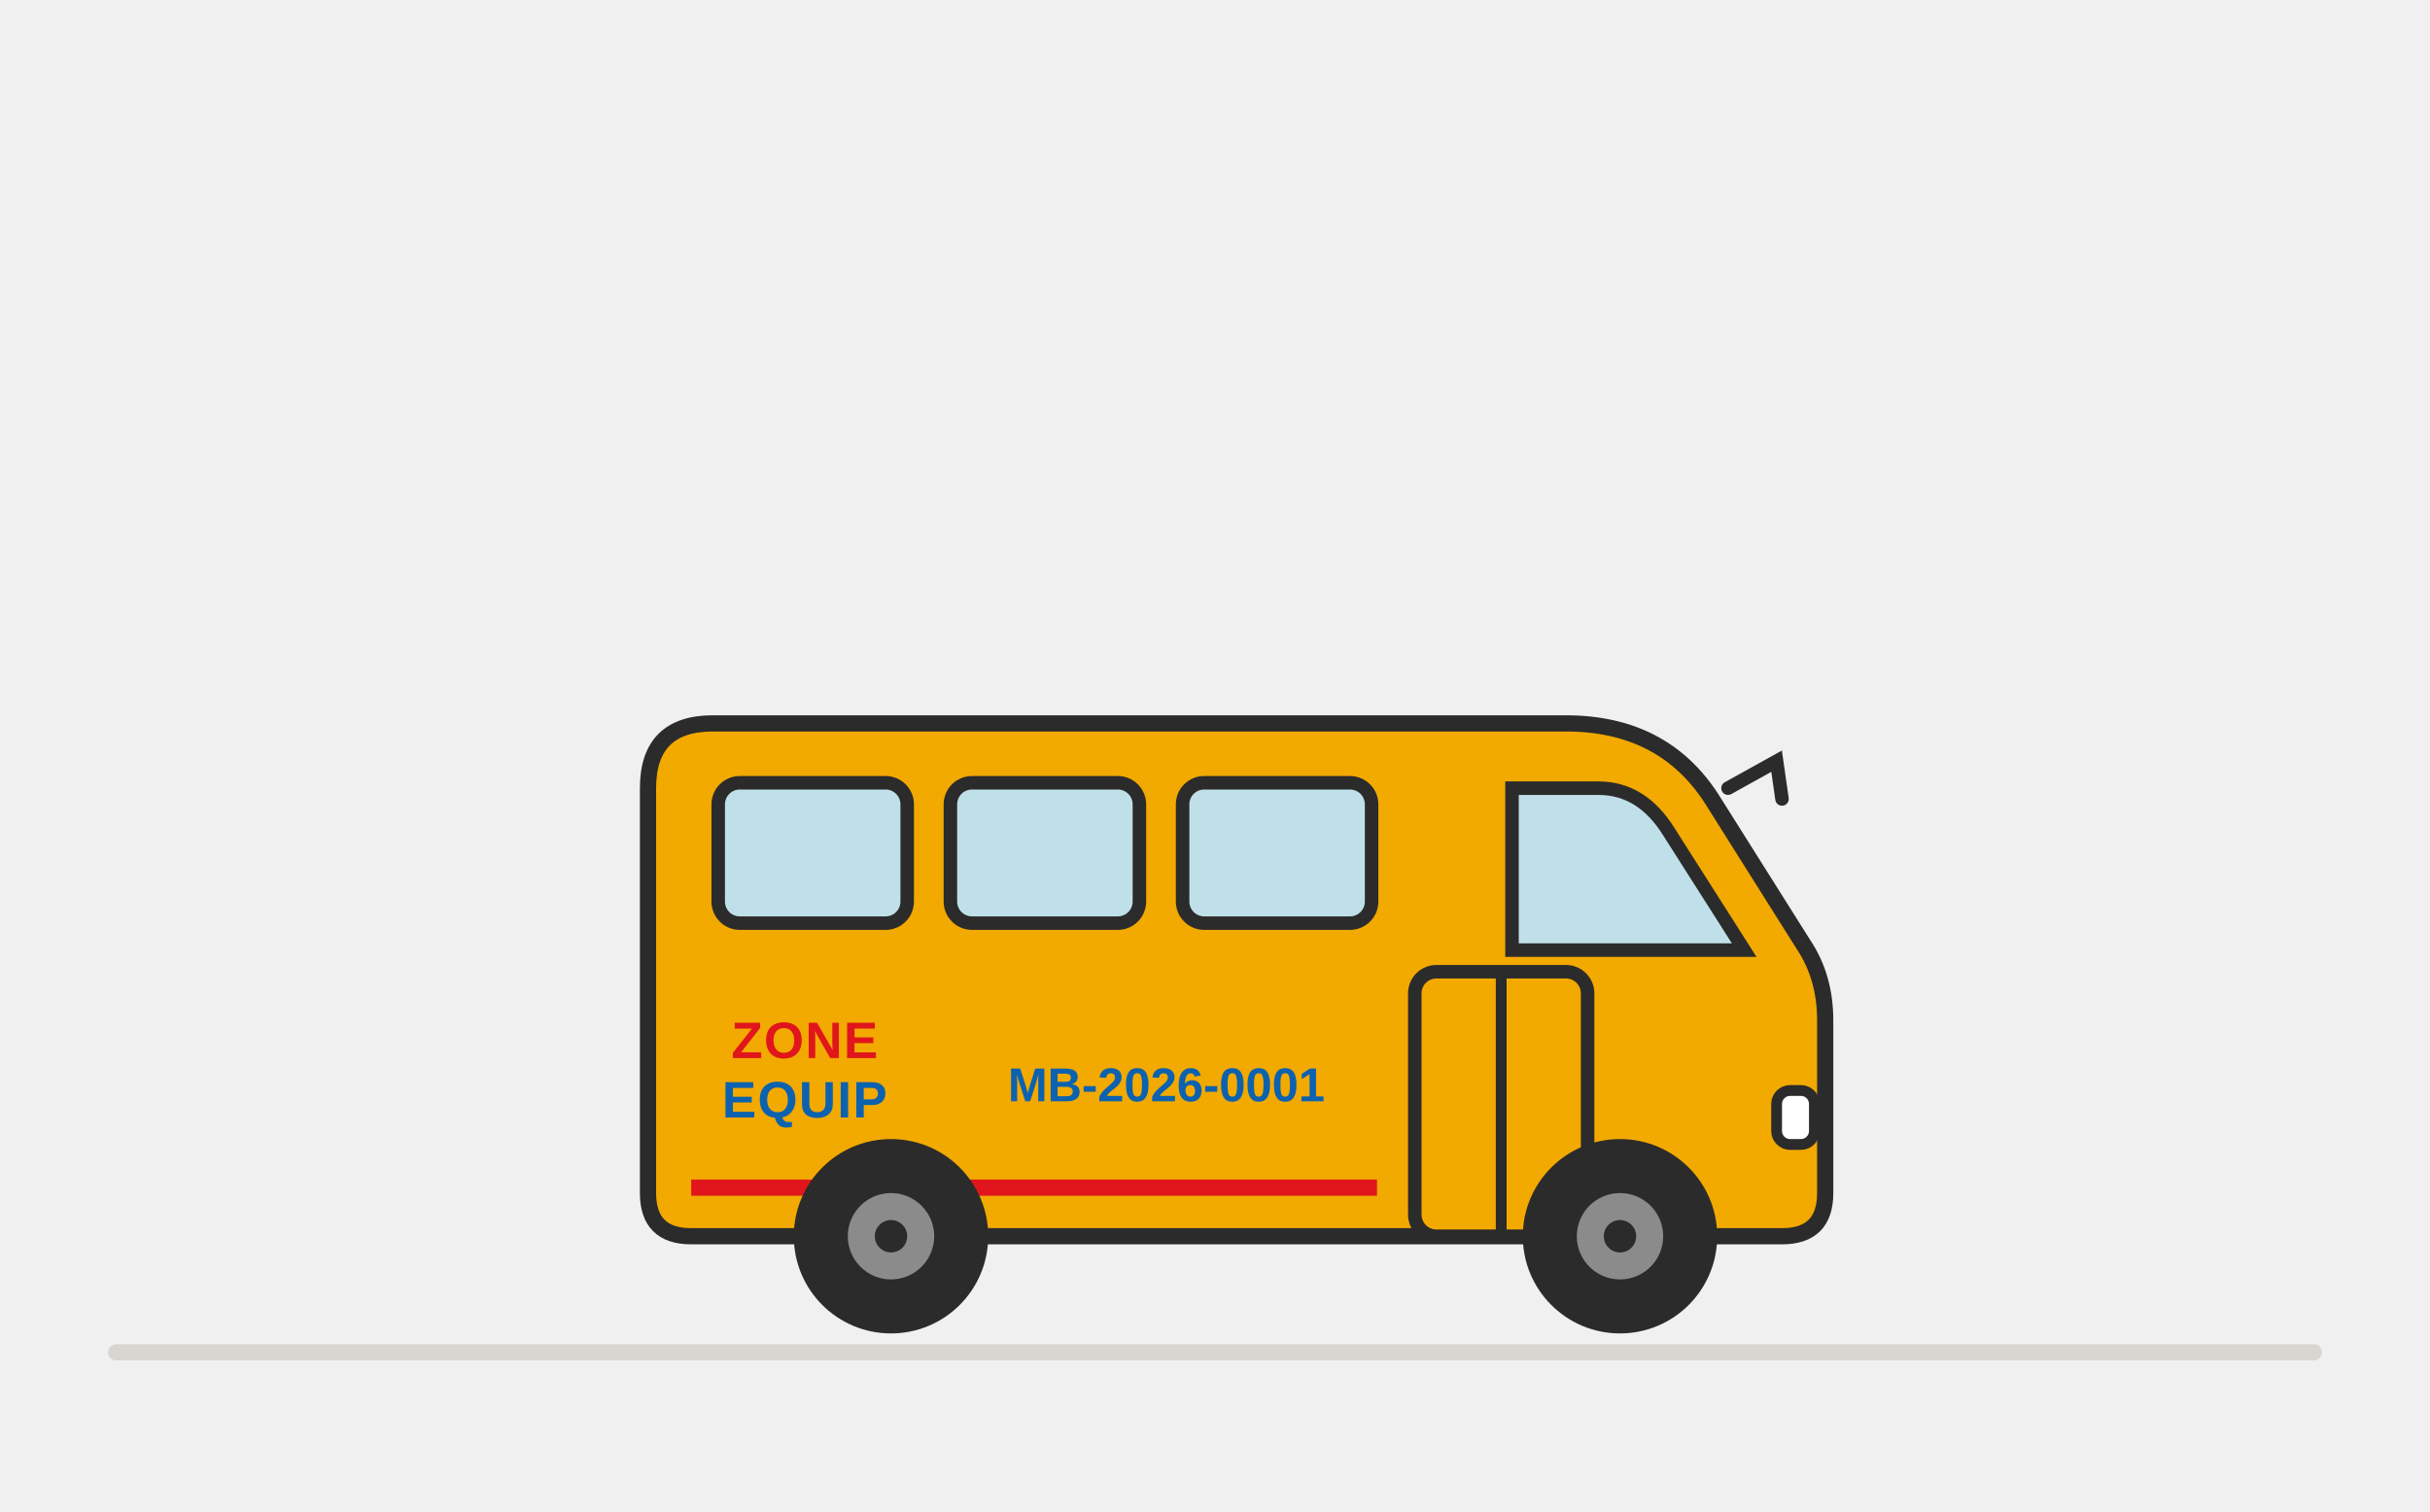
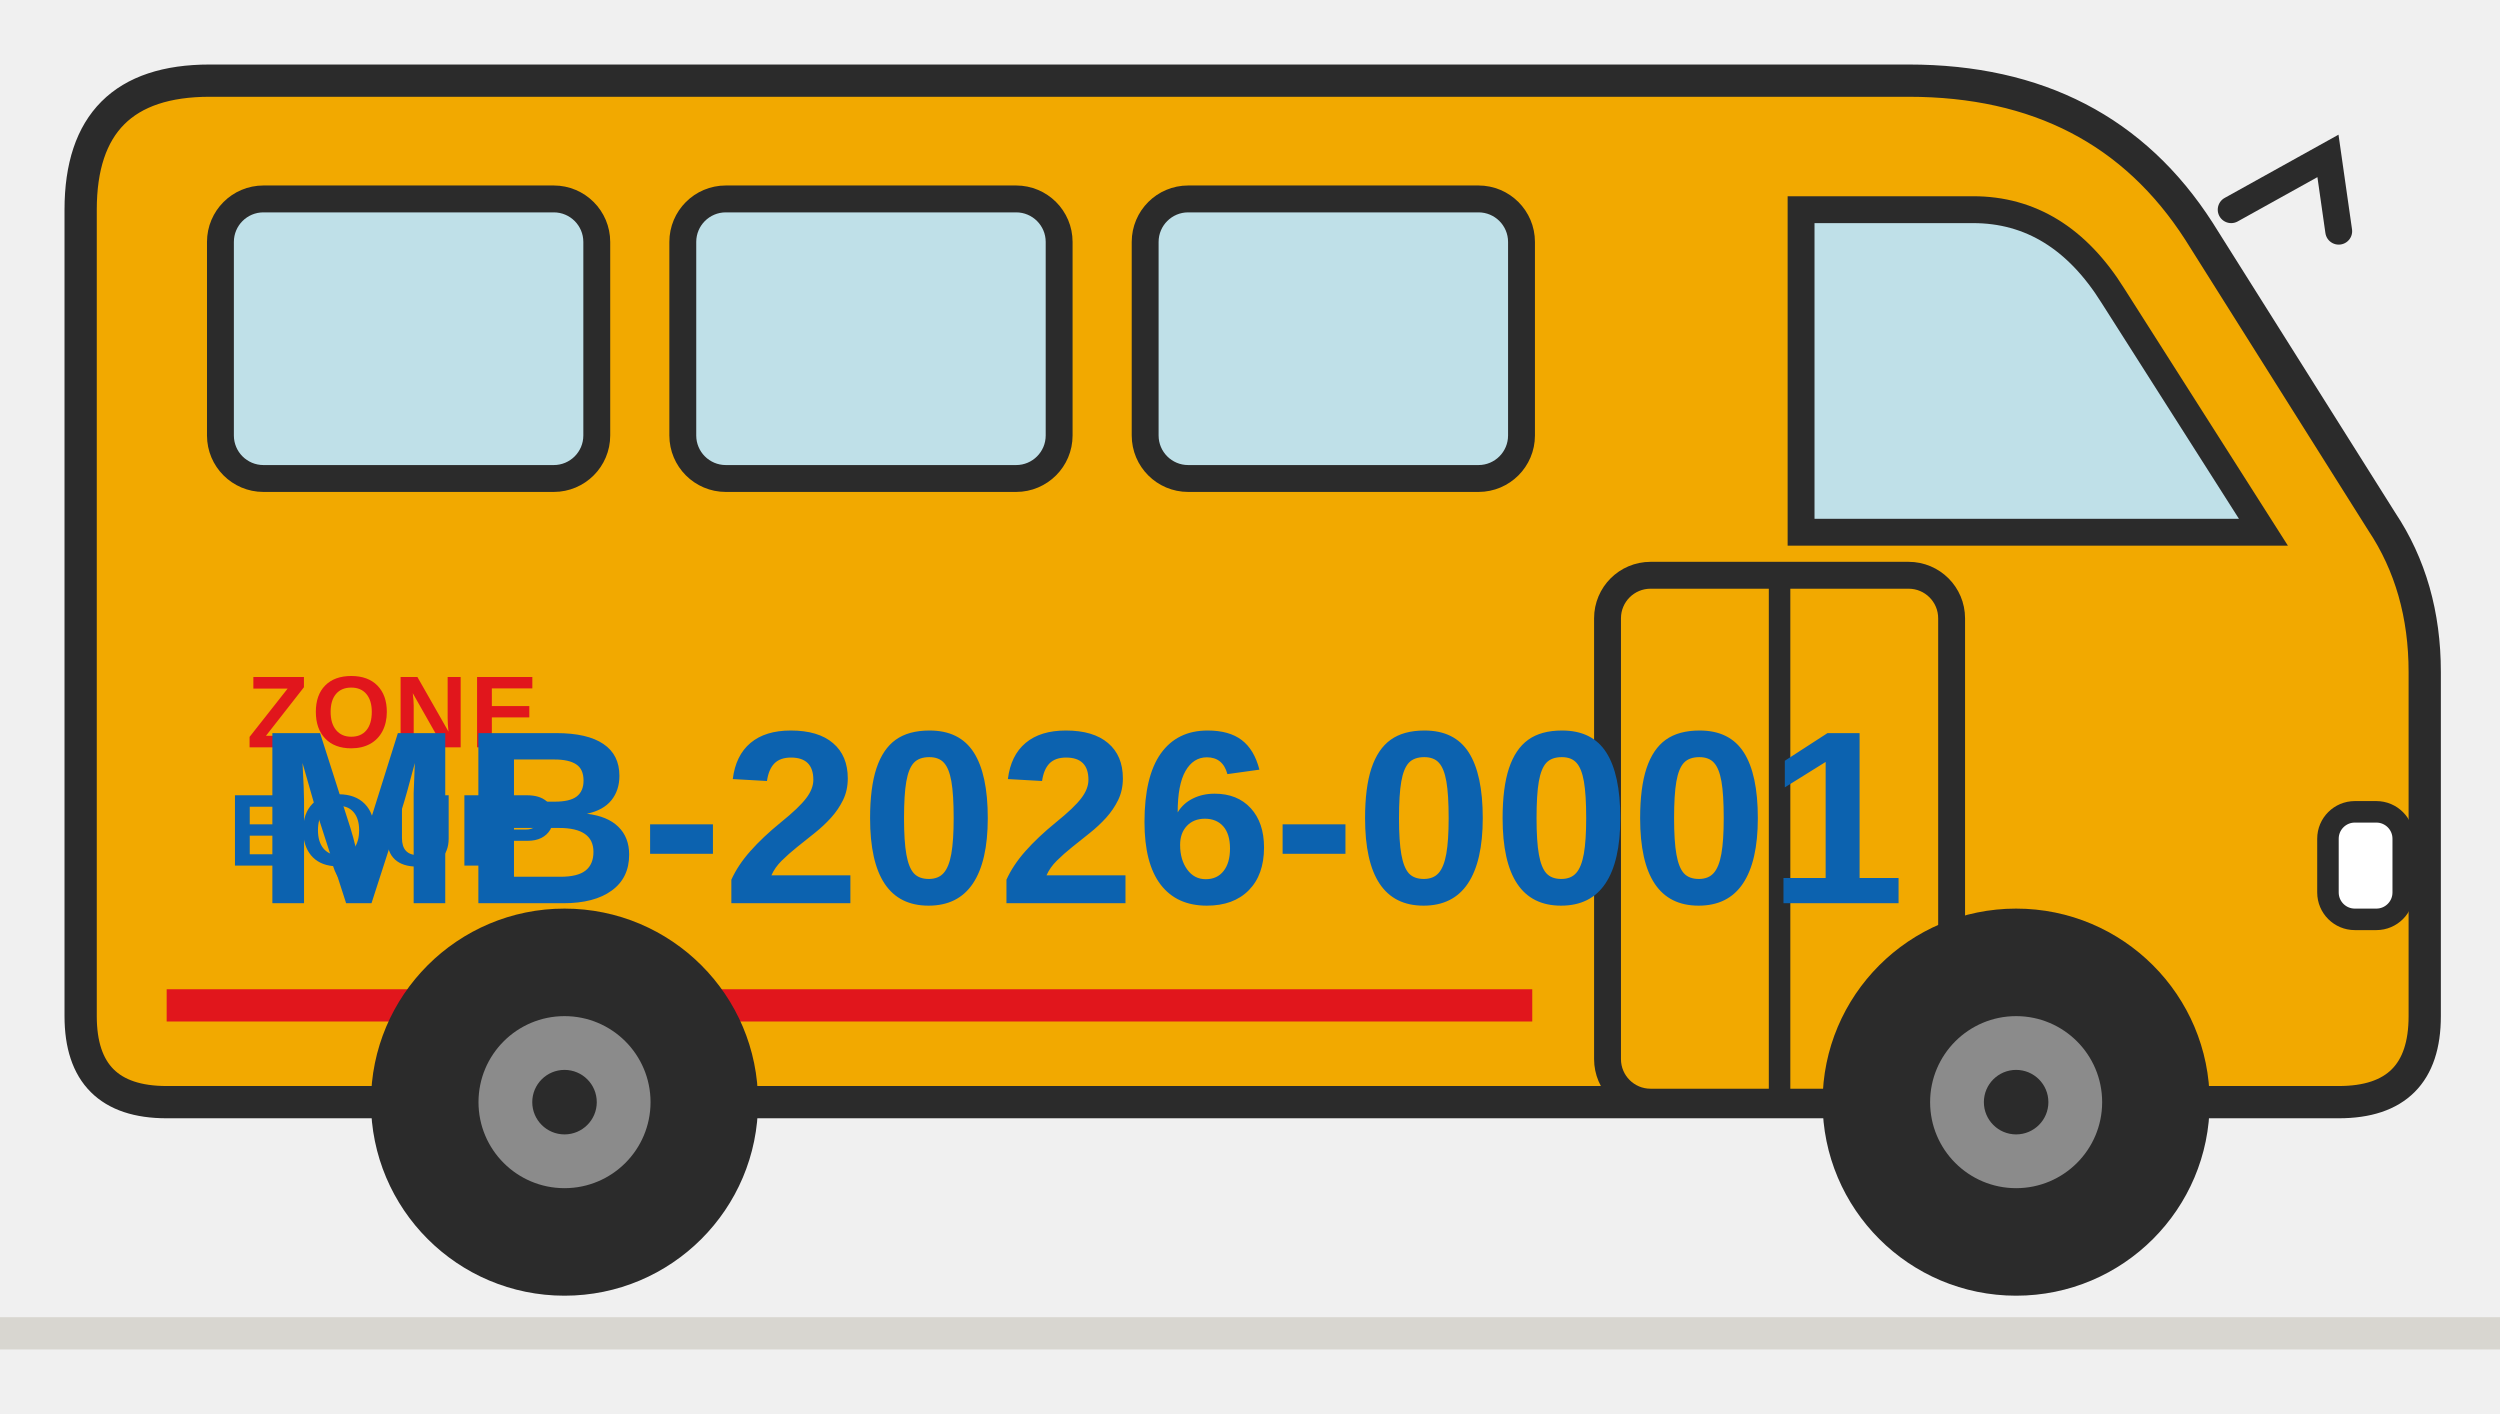
- <svg xmlns="http://www.w3.org/2000/svg" viewBox="0 0 900 560" width="720" role="img" aria-label="Zone Equip minibus">
+ <svg xmlns="http://www.w3.org/2000/svg" width="465" height="263" viewBox="225 253 465 263" role="img" aria-label="Zone Equip minibus">
  <rect x="40" y="498" width="820" height="6" rx="3" fill="#d8d6d0" />
  <g>
    <path d="M 240 292 Q 240 268 264 268 L 580 268 Q 616 268 634 296 L 668 350 Q 676 362 676 378 L 676 442 Q 676 458 660 458 L 256 458 Q 240 458 240 442 Z" fill="#f2a900" stroke="#2b2b2b" stroke-width="6" />
    <rect x="266" y="290" width="70" height="52" rx="8" fill="#bfe0e8" stroke="#2b2b2b" stroke-width="5" />
    <rect x="352" y="290" width="70" height="52" rx="8" fill="#bfe0e8" stroke="#2b2b2b" stroke-width="5" />
    <rect x="438" y="290" width="70" height="52" rx="8" fill="#bfe0e8" stroke="#2b2b2b" stroke-width="5" />
    <path d="M 592 292 Q 608 292 618 308 L 646 352 L 560 352 L 560 292 Z" fill="#bfe0e8" stroke="#2b2b2b" stroke-width="5" />
    <rect x="524" y="360" width="64" height="98" rx="8" fill="#f2a900" stroke="#2b2b2b" stroke-width="5" />
    <line x1="556" y1="360" x2="556" y2="458" stroke="#2b2b2b" stroke-width="4" />
    <rect x="658" y="404" width="14" height="20" rx="5" fill="#fff" stroke="#2b2b2b" stroke-width="4" />
    <path d="M 640 292 L 658 282 L 660 296" fill="none" stroke="#2b2b2b" stroke-width="5" stroke-linecap="round" />
    <text x="298" y="392" text-anchor="middle" font-family="Arial Black, Arial, sans-serif" font-size="19" font-weight="900" fill="#e1161c" letter-spacing="0.5">ZONE</text>
    <text x="298" y="414" text-anchor="middle" font-family="Arial Black, Arial, sans-serif" font-size="19" font-weight="900" fill="#0c62af" letter-spacing="0.5">EQUIP</text>
    <line x1="256" y1="440" x2="510" y2="440" stroke="#e1161c" stroke-width="6" />
-     <text id="machine-number" data-machine-number="MB-2026-0001" x="432" y="408" text-anchor="middle" font-family="Arial Black, Arial, sans-serif" font-size="17.6" font-weight="900" fill="#0c62af">MB-2026-0001</text>
+     <text data-max-width="166" id="machine-number" data-machine-number="MB-2026-0001" x="426" y="421" text-anchor="middle" font-family="Arial Black, Arial, sans-serif" font-size="46" font-weight="900" fill="#0c62af">MB-2026-0001</text>
  </g>
  <g>
    <circle cx="330" cy="458" r="36" fill="#2b2b2b" />
    <circle cx="330" cy="458" r="16" fill="#8b8b8b" />
    <circle cx="330" cy="458" r="6" fill="#2b2b2b" />
    <circle cx="600" cy="458" r="36" fill="#2b2b2b" />
    <circle cx="600" cy="458" r="16" fill="#8b8b8b" />
    <circle cx="600" cy="458" r="6" fill="#2b2b2b" />
  </g>
</svg>
